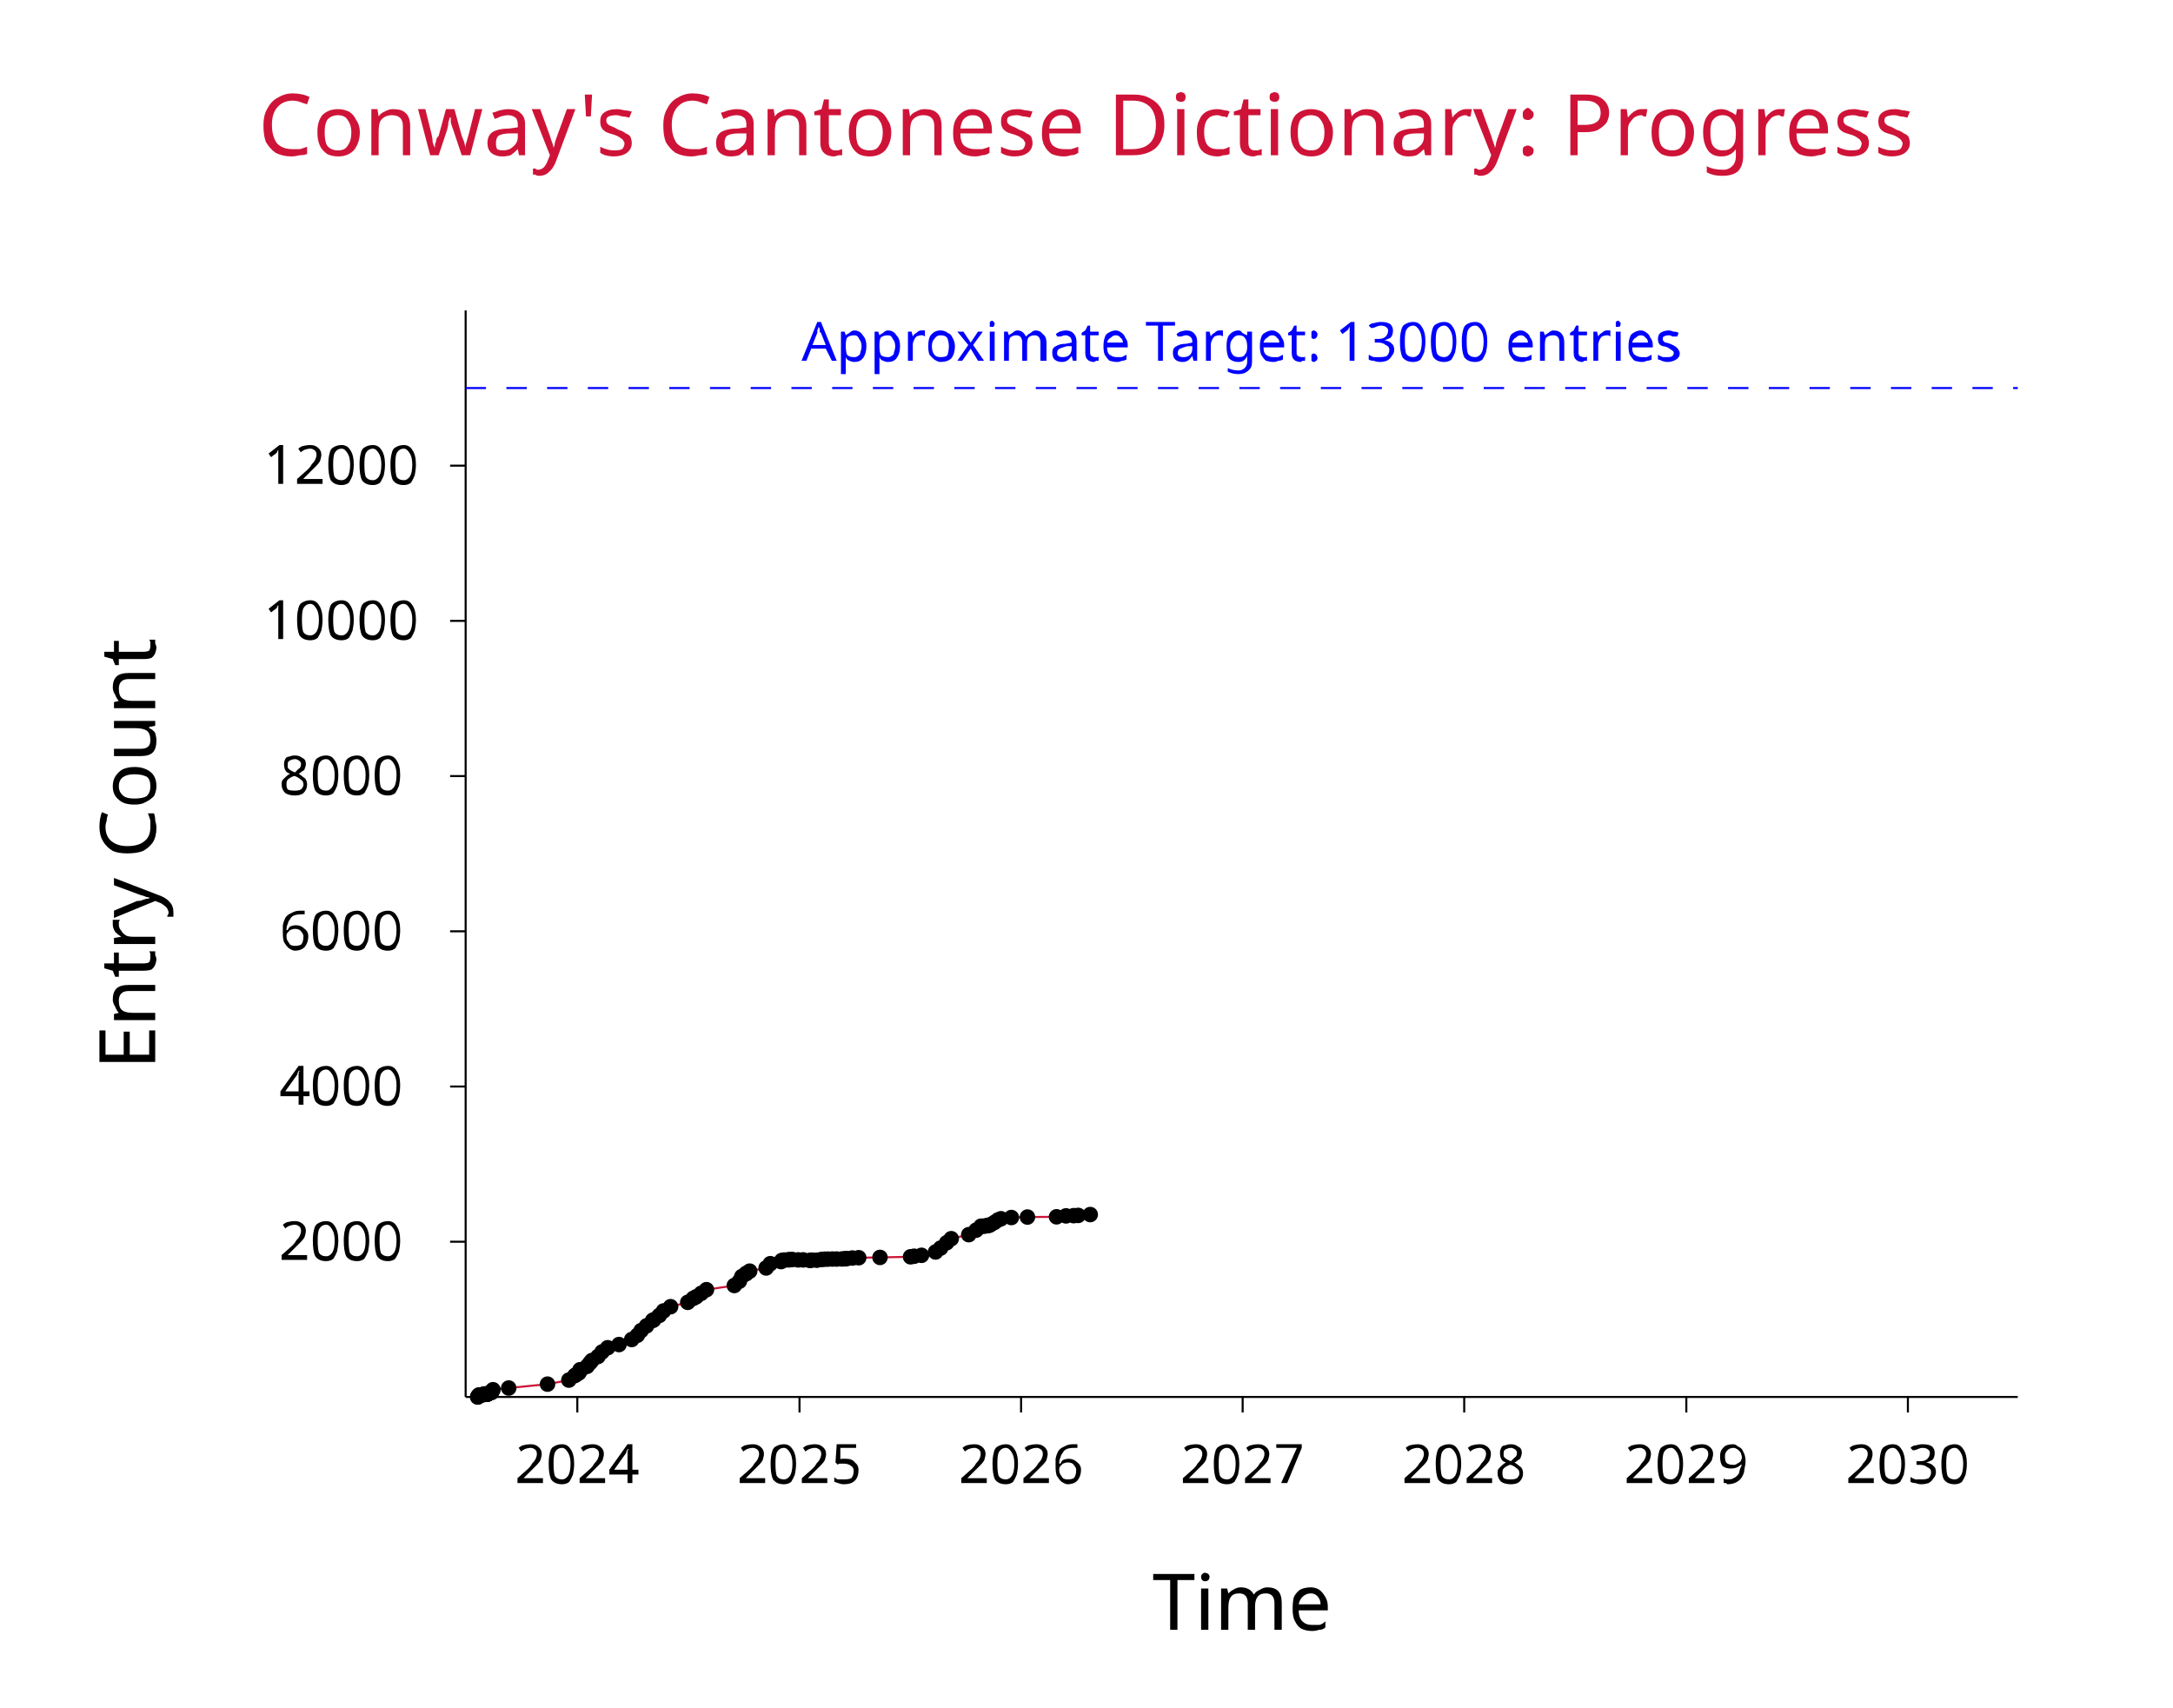
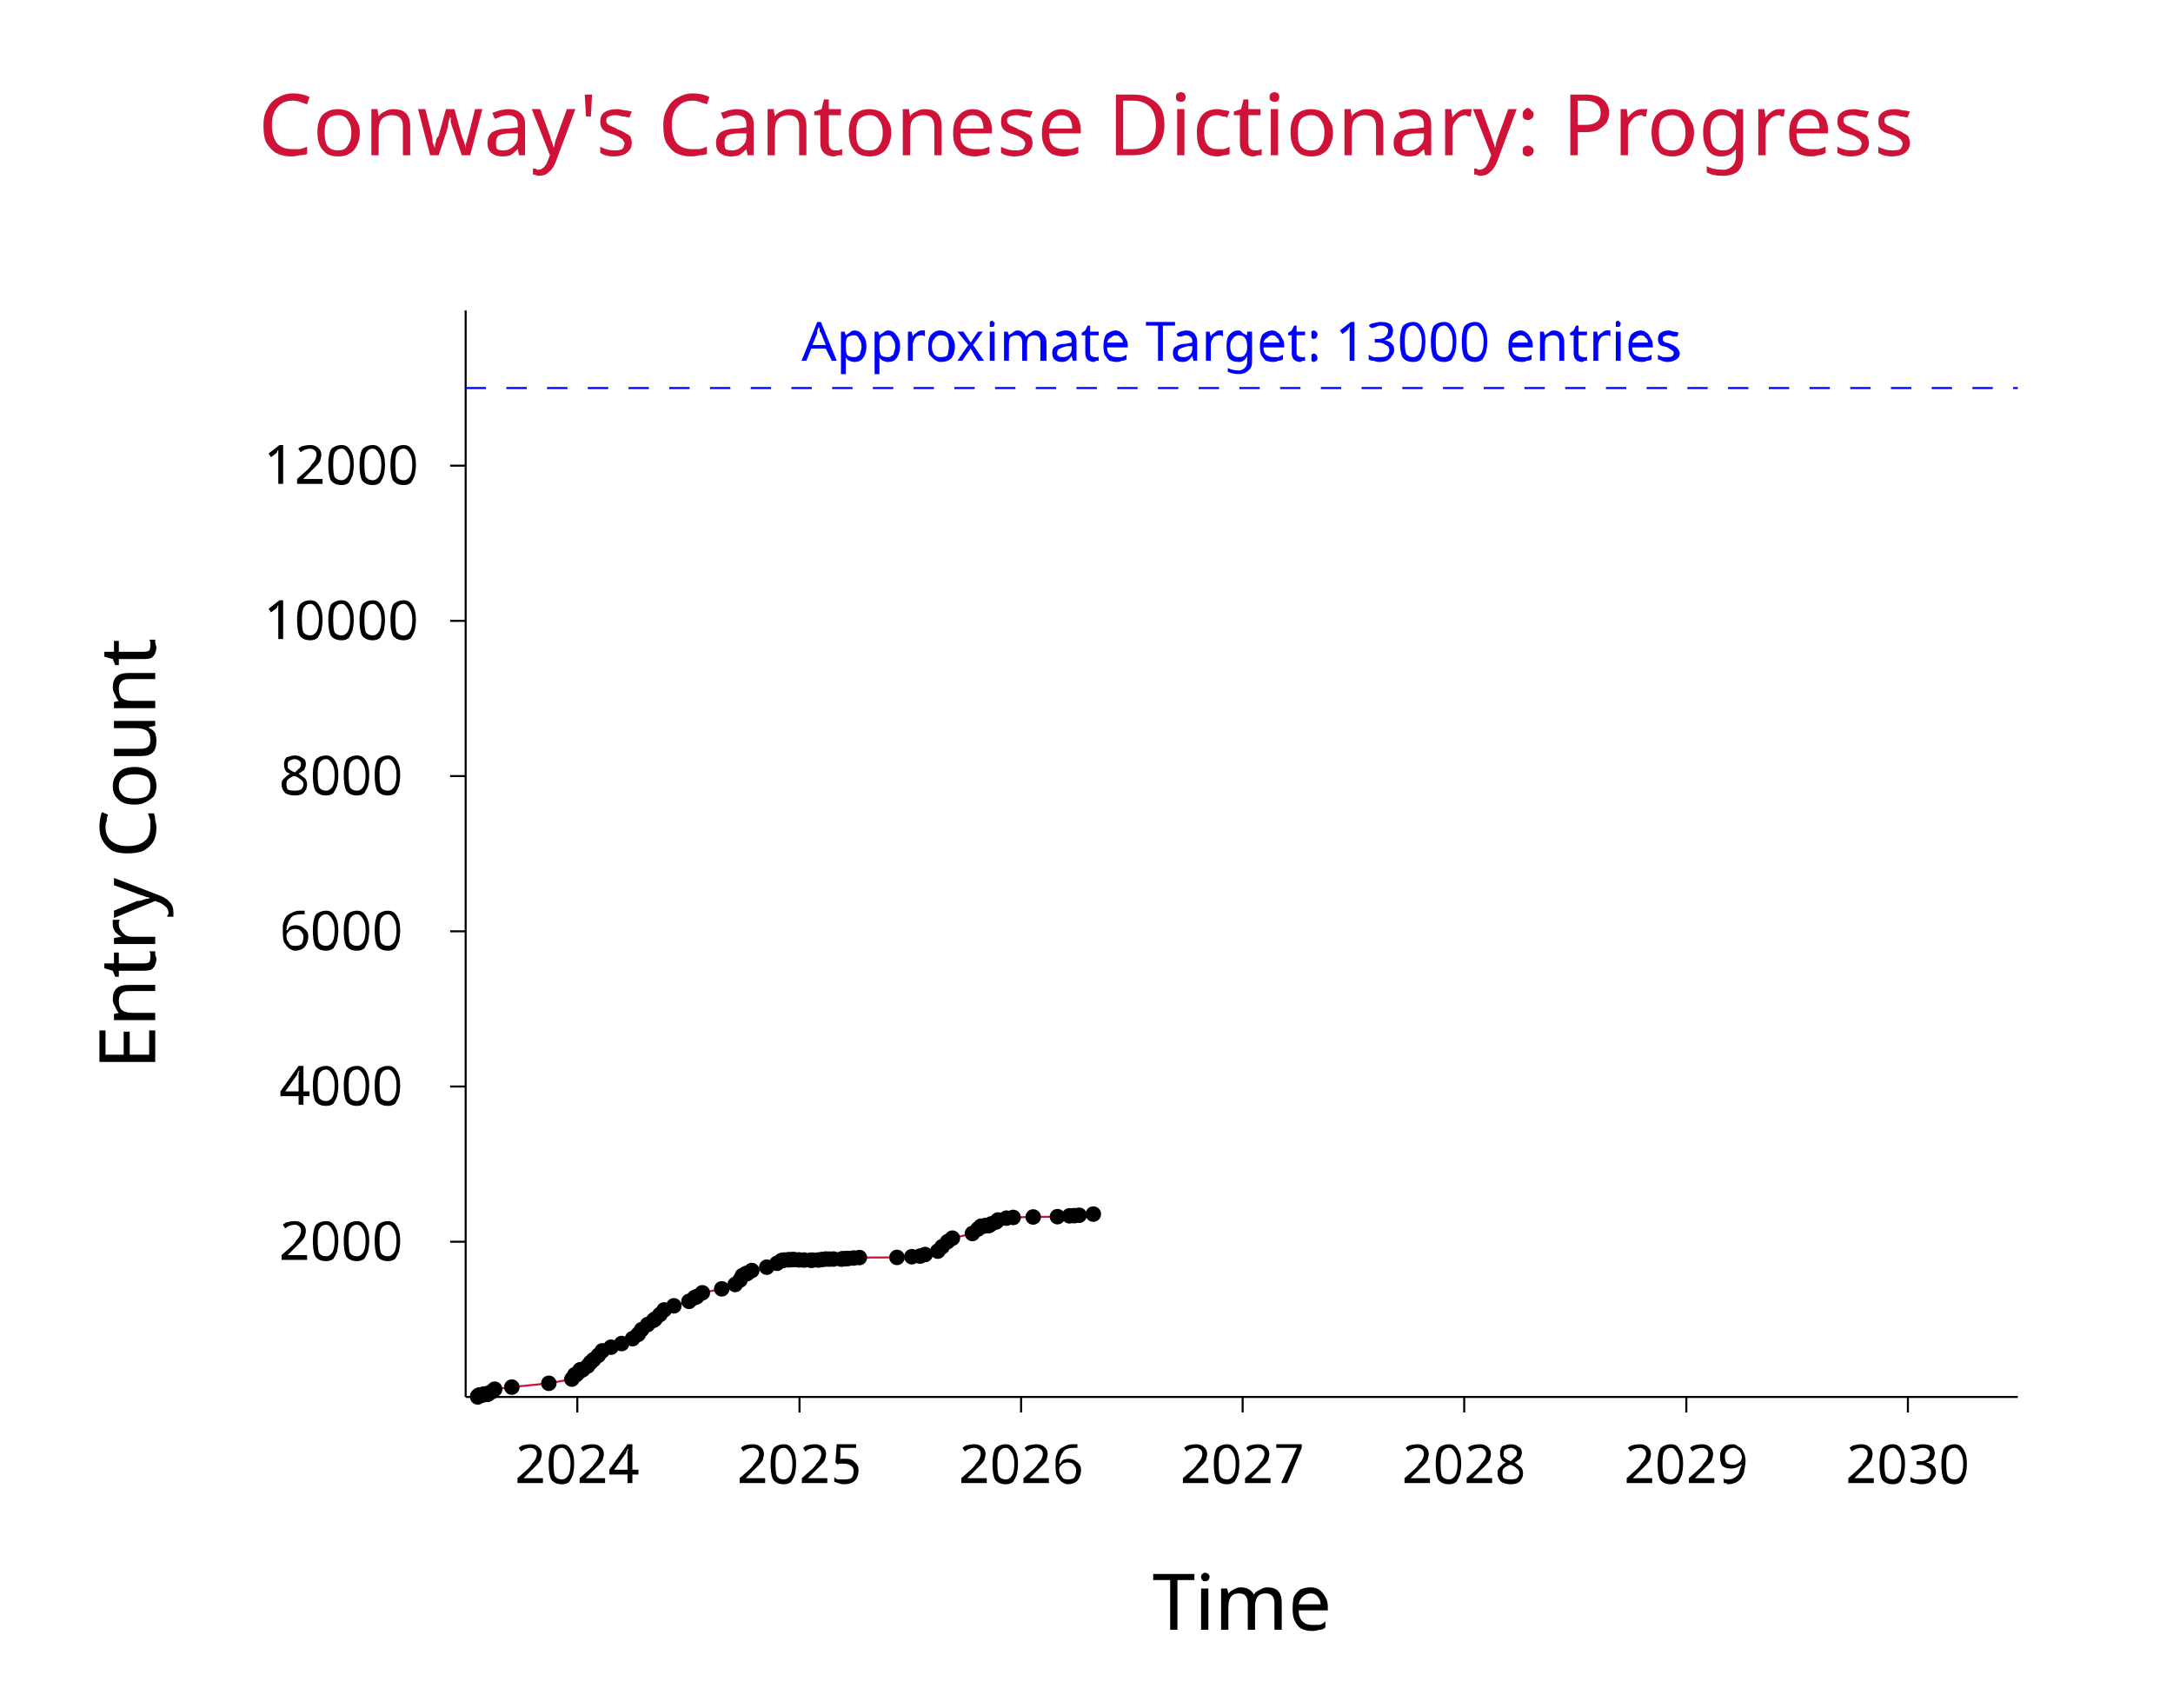
<svg xmlns="http://www.w3.org/2000/svg" viewBox="-6 -4 28 22" width="960px">
  <style>
circle:hover {fill: #cf1338}
circle {fill: black}
line, polyline {stroke: black; stroke-width: 0.104%}polyline {stroke: #cf1338}line.target {stroke: blue; stroke-dasharray: 1.042%}
polyline {fill: none}text {font-family: sans-serif; font-size: 1px; text-anchor: middle}
text.target {fill: blue; font-size: 0.7px}
text.tick {font-size: 0.7px}
text.title {fill: #cf1338; font-size: 1.1px}
</style>
  <text class="title" x="8" y="-2">Conway's Cantonese Dictionary: Progress</text>
  <line x1="0" y1="14" x2="20" y2="14" />
  <text x="10" y="14" dy="3em">Time</text>
  <line x1="1.439" y1="14" x2="1.439" y2="14.2" />
  <text class="tick" x="1.439" y="14.2" dy="1.3em">2024</text>
  <line x1="4.302" y1="14" x2="4.302" y2="14.2" />
  <text class="tick" x="4.302" y="14.2" dy="1.3em">2025</text>
  <line x1="7.157" y1="14" x2="7.157" y2="14.2" />
  <text class="tick" x="7.157" y="14.2" dy="1.3em">2026</text>
  <line x1="10.012" y1="14" x2="10.012" y2="14.2" />
  <text class="tick" x="10.012" y="14.2" dy="1.3em">2027</text>
  <line x1="12.867" y1="14" x2="12.867" y2="14.2" />
  <text class="tick" x="12.867" y="14.2" dy="1.3em">2028</text>
  <line x1="15.729" y1="14" x2="15.729" y2="14.2" />
  <text class="tick" x="15.729" y="14.2" dy="1.3em">2029</text>
  <line x1="18.584" y1="14" x2="18.584" y2="14.2" />
  <text class="tick" x="18.584" y="14.2" dy="1.3em">2030</text>
  <line x1="0" y1="14" x2="0" y2="0" />
  <text x="0" y="7" dy="-4em" transform="rotate(-90 0 7)">Entry Count</text>
  <line x1="0" y1="12" x2="-0.2" y2="12" />
  <text class="tick" x="-0.2" y="12" dx="-2em" dy="0.33em">2000</text>
  <line x1="0" y1="10" x2="-0.2" y2="10" />
  <text class="tick" x="-0.2" y="10" dx="-2em" dy="0.33em">4000</text>
  <line x1="0" y1="8" x2="-0.2" y2="8" />
  <text class="tick" x="-0.2" y="8" dx="-2em" dy="0.33em">6000</text>
  <line x1="0" y1="6" x2="-0.2" y2="6" />
  <text class="tick" x="-0.2" y="6" dx="-2em" dy="0.33em">8000</text>
  <line x1="0" y1="4" x2="-0.2" y2="4" />
  <text class="tick" x="-0.2" y="4" dx="-2em" dy="0.33em">10000</text>
  <line x1="0" y1="2" x2="-0.2" y2="2" />
  <text class="tick" x="-0.2" y="2" dx="-2em" dy="0.33em">12000</text>
  <line class="target" x1="0" y1="1" x2="20" y2="1" />
  <text class="target" x="10" y="1" dy="-0.5em">Approximate Target: 13000 entries</text>
-   <polyline points="8.048,11.65 7.893,11.661 7.835,11.664 7.736,11.667 7.614,11.679 7.239,11.682 7.032,11.688 6.898,11.704 6.859,11.72 6.813,11.752 6.766,11.778 6.742,11.79 6.726,11.79 6.692,11.798 6.664,11.8 6.641,11.8 6.578,11.851 6.483,11.909 6.257,11.961 6.198,12.013 6.12,12.082 6.055,12.132 5.874,12.175 5.779,12.187 5.733,12.194 5.339,12.202 5.065,12.206 4.983,12.21 4.912,12.217 4.886,12.22 4.85,12.222 4.779,12.223 4.725,12.223 4.67,12.224 4.628,12.225 4.584,12.229 4.525,12.238 4.458,12.237 4.435,12.241 4.349,12.234 4.286,12.234 4.208,12.229 4.177,12.232 4.153,12.233 4.105,12.236 4.075,12.241 4.064,12.256 3.926,12.283 3.872,12.338 3.66,12.379 3.615,12.41 3.614,12.41 3.559,12.448 3.527,12.509 3.462,12.564 3.103,12.618 3.035,12.665 2.972,12.709 2.933,12.73 2.862,12.781 2.641,12.837 2.55,12.892 2.495,12.95 2.423,13.007 2.409,13.015 2.331,13.084 2.261,13.145 2.213,13.205 2.14,13.26 1.976,13.325 1.83,13.366 1.758,13.42 1.705,13.479 1.627,13.531 1.603,13.56 1.564,13.606 1.486,13.65 1.474,13.65 1.459,13.691 1.424,13.713 1.406,13.725 1.33,13.783 1.055,13.835 0.555,13.885 0.352,13.907 0.334,13.943 0.289,13.956 0.282,13.962 0.281,13.962 0.281,13.962 0.28,13.962 0.28,13.962 0.279,13.962 0.274,13.962 0.273,13.962 0.258,13.962 0.257,13.962 0.235,13.962 0.219,13.974 0.172,13.974 0.163,13.986 0.156,14 0.156,14" />
-   <circle cx="8.048" cy="11.65" r="0.1" />
-   <circle cx="7.893" cy="11.661" r="0.1" />
-   <circle cx="7.835" cy="11.664" r="0.1" />
-   <circle cx="7.736" cy="11.667" r="0.1" />
-   <circle cx="7.614" cy="11.679" r="0.1" />
-   <circle cx="7.239" cy="11.682" r="0.1" />
-   <circle cx="7.032" cy="11.688" r="0.1" />
-   <circle cx="6.898" cy="11.704" r="0.1" />
-   <circle cx="6.859" cy="11.72" r="0.1" />
-   <circle cx="6.813" cy="11.752" r="0.1" />
-   <circle cx="6.766" cy="11.778" r="0.1" />
-   <circle cx="6.742" cy="11.79" r="0.1" />
-   <circle cx="6.726" cy="11.79" r="0.1" />
-   <circle cx="6.692" cy="11.798" r="0.1" />
-   <circle cx="6.664" cy="11.8" r="0.1" />
+   <polyline points="8.088,11.644 7.905,11.659 7.842,11.664 7.781,11.666 7.626,11.677 7.313,11.681 7.055,11.687 6.969,11.696 6.86,11.72 6.836,11.745 6.774,11.77 6.746,11.79 6.734,11.79 6.702,11.79 6.672,11.8 6.641,11.8 6.601,11.837 6.53,11.894 6.272,11.954 6.21,11.999 6.139,12.065 6.084,12.121 5.92,12.165 5.855,12.185 5.749,12.193 5.558,12.202 5.073,12.204 4.999,12.21 4.928,12.216 4.888,12.219 4.857,12.22 4.841,12.224 4.74,12.223 4.686,12.224 4.639,12.223 4.592,12.229 4.544,12.236 4.466,12.237 4.448,12.238 4.361,12.236 4.295,12.234 4.228,12.229 4.184,12.232 4.154,12.233 4.106,12.236 4.082,12.24 4.067,12.245 4.012,12.278 3.88,12.328 3.687,12.371 3.627,12.41 3.614,12.41 3.566,12.437 3.535,12.494 3.473,12.551 3.3,12.607 3.05,12.658 2.98,12.706 2.949,12.721 2.878,12.768 2.683,12.826 2.558,12.879 2.503,12.938 2.44,12.997 2.422,13.012 2.345,13.067 2.268,13.133 2.222,13.194 2.151,13.249 2.01,13.312 1.873,13.359 1.76,13.406 1.709,13.464 1.648,13.52 1.609,13.556 1.572,13.601 1.509,13.648 1.476,13.65 1.462,13.677 1.426,13.713 1.407,13.714 1.369,13.77 1.072,13.824 0.595,13.873 0.374,13.9 0.336,13.933 0.297,13.956 0.282,13.962 0.282,13.962 0.281,13.962 0.28,13.962 0.28,13.962 0.279,13.962 0.274,13.962 0.273,13.962 0.265,13.962 0.258,13.962 0.235,13.962 0.224,13.974 0.179,13.974 0.164,13.985 0.157,13.99 0.156,14" />
+   <circle cx="8.088" cy="11.644" r="0.1" />
+   <circle cx="7.905" cy="11.659" r="0.1" />
+   <circle cx="7.842" cy="11.664" r="0.1" />
+   <circle cx="7.781" cy="11.666" r="0.1" />
+   <circle cx="7.626" cy="11.677" r="0.1" />
+   <circle cx="7.313" cy="11.681" r="0.1" />
+   <circle cx="7.055" cy="11.687" r="0.1" />
+   <circle cx="6.969" cy="11.696" r="0.1" />
+   <circle cx="6.86" cy="11.72" r="0.1" />
+   <circle cx="6.836" cy="11.745" r="0.1" />
+   <circle cx="6.774" cy="11.77" r="0.1" />
+   <circle cx="6.746" cy="11.79" r="0.1" />
+   <circle cx="6.734" cy="11.79" r="0.1" />
+   <circle cx="6.702" cy="11.79" r="0.1" />
+   <circle cx="6.672" cy="11.8" r="0.1" />
  <circle cx="6.641" cy="11.8" r="0.1" />
-   <circle cx="6.578" cy="11.851" r="0.1" />
-   <circle cx="6.483" cy="11.909" r="0.1" />
-   <circle cx="6.257" cy="11.961" r="0.1" />
-   <circle cx="6.198" cy="12.013" r="0.1" />
-   <circle cx="6.12" cy="12.082" r="0.1" />
-   <circle cx="6.055" cy="12.132" r="0.1" />
-   <circle cx="5.874" cy="12.175" r="0.1" />
-   <circle cx="5.779" cy="12.187" r="0.1" />
-   <circle cx="5.733" cy="12.194" r="0.1" />
-   <circle cx="5.339" cy="12.202" r="0.1" />
-   <circle cx="5.065" cy="12.206" r="0.1" />
-   <circle cx="4.983" cy="12.21" r="0.1" />
-   <circle cx="4.912" cy="12.217" r="0.1" />
-   <circle cx="4.886" cy="12.22" r="0.1" />
-   <circle cx="4.85" cy="12.222" r="0.1" />
-   <circle cx="4.779" cy="12.223" r="0.1" />
-   <circle cx="4.725" cy="12.223" r="0.1" />
-   <circle cx="4.67" cy="12.224" r="0.1" />
-   <circle cx="4.628" cy="12.225" r="0.1" />
-   <circle cx="4.584" cy="12.229" r="0.1" />
-   <circle cx="4.525" cy="12.238" r="0.1" />
-   <circle cx="4.458" cy="12.237" r="0.1" />
-   <circle cx="4.435" cy="12.241" r="0.1" />
-   <circle cx="4.349" cy="12.234" r="0.1" />
-   <circle cx="4.286" cy="12.234" r="0.1" />
-   <circle cx="4.208" cy="12.229" r="0.1" />
-   <circle cx="4.177" cy="12.232" r="0.1" />
-   <circle cx="4.153" cy="12.233" r="0.1" />
-   <circle cx="4.105" cy="12.236" r="0.1" />
-   <circle cx="4.075" cy="12.241" r="0.1" />
-   <circle cx="4.064" cy="12.256" r="0.1" />
-   <circle cx="3.926" cy="12.283" r="0.1" />
-   <circle cx="3.872" cy="12.338" r="0.1" />
-   <circle cx="3.66" cy="12.379" r="0.1" />
-   <circle cx="3.615" cy="12.41" r="0.1" />
+   <circle cx="6.601" cy="11.837" r="0.1" />
+   <circle cx="6.53" cy="11.894" r="0.1" />
+   <circle cx="6.272" cy="11.954" r="0.1" />
+   <circle cx="6.21" cy="11.999" r="0.1" />
+   <circle cx="6.139" cy="12.065" r="0.1" />
+   <circle cx="6.084" cy="12.121" r="0.1" />
+   <circle cx="5.92" cy="12.165" r="0.1" />
+   <circle cx="5.855" cy="12.185" r="0.1" />
+   <circle cx="5.749" cy="12.193" r="0.1" />
+   <circle cx="5.558" cy="12.202" r="0.1" />
+   <circle cx="5.073" cy="12.204" r="0.1" />
+   <circle cx="4.999" cy="12.21" r="0.1" />
+   <circle cx="4.928" cy="12.216" r="0.1" />
+   <circle cx="4.888" cy="12.219" r="0.1" />
+   <circle cx="4.857" cy="12.22" r="0.1" />
+   <circle cx="4.841" cy="12.224" r="0.1" />
+   <circle cx="4.74" cy="12.223" r="0.1" />
+   <circle cx="4.686" cy="12.224" r="0.1" />
+   <circle cx="4.639" cy="12.223" r="0.1" />
+   <circle cx="4.592" cy="12.229" r="0.1" />
+   <circle cx="4.544" cy="12.236" r="0.1" />
+   <circle cx="4.466" cy="12.237" r="0.1" />
+   <circle cx="4.448" cy="12.238" r="0.1" />
+   <circle cx="4.361" cy="12.236" r="0.1" />
+   <circle cx="4.295" cy="12.234" r="0.1" />
+   <circle cx="4.228" cy="12.229" r="0.1" />
+   <circle cx="4.184" cy="12.232" r="0.1" />
+   <circle cx="4.154" cy="12.233" r="0.1" />
+   <circle cx="4.106" cy="12.236" r="0.1" />
+   <circle cx="4.082" cy="12.24" r="0.1" />
+   <circle cx="4.067" cy="12.245" r="0.1" />
+   <circle cx="4.012" cy="12.278" r="0.1" />
+   <circle cx="3.88" cy="12.328" r="0.1" />
+   <circle cx="3.687" cy="12.371" r="0.1" />
+   <circle cx="3.627" cy="12.41" r="0.1" />
  <circle cx="3.614" cy="12.41" r="0.1" />
-   <circle cx="3.559" cy="12.448" r="0.1" />
-   <circle cx="3.527" cy="12.509" r="0.1" />
-   <circle cx="3.462" cy="12.564" r="0.1" />
-   <circle cx="3.103" cy="12.618" r="0.1" />
-   <circle cx="3.035" cy="12.665" r="0.1" />
-   <circle cx="2.972" cy="12.709" r="0.1" />
-   <circle cx="2.933" cy="12.73" r="0.1" />
-   <circle cx="2.862" cy="12.781" r="0.1" />
-   <circle cx="2.641" cy="12.837" r="0.1" />
-   <circle cx="2.55" cy="12.892" r="0.1" />
-   <circle cx="2.495" cy="12.95" r="0.1" />
-   <circle cx="2.423" cy="13.007" r="0.1" />
-   <circle cx="2.409" cy="13.015" r="0.1" />
-   <circle cx="2.331" cy="13.084" r="0.1" />
-   <circle cx="2.261" cy="13.145" r="0.1" />
-   <circle cx="2.213" cy="13.205" r="0.1" />
-   <circle cx="2.14" cy="13.26" r="0.1" />
-   <circle cx="1.976" cy="13.325" r="0.1" />
-   <circle cx="1.83" cy="13.366" r="0.1" />
-   <circle cx="1.758" cy="13.42" r="0.1" />
-   <circle cx="1.705" cy="13.479" r="0.1" />
-   <circle cx="1.627" cy="13.531" r="0.1" />
-   <circle cx="1.603" cy="13.56" r="0.1" />
-   <circle cx="1.564" cy="13.606" r="0.1" />
-   <circle cx="1.486" cy="13.65" r="0.1" />
-   <circle cx="1.474" cy="13.65" r="0.1" />
-   <circle cx="1.459" cy="13.691" r="0.1" />
-   <circle cx="1.424" cy="13.713" r="0.1" />
-   <circle cx="1.406" cy="13.725" r="0.1" />
-   <circle cx="1.33" cy="13.783" r="0.1" />
-   <circle cx="1.055" cy="13.835" r="0.1" />
-   <circle cx="0.555" cy="13.885" r="0.1" />
-   <circle cx="0.352" cy="13.907" r="0.1" />
-   <circle cx="0.334" cy="13.943" r="0.1" />
-   <circle cx="0.289" cy="13.956" r="0.1" />
+   <circle cx="3.566" cy="12.437" r="0.1" />
+   <circle cx="3.535" cy="12.494" r="0.1" />
+   <circle cx="3.473" cy="12.551" r="0.1" />
+   <circle cx="3.3" cy="12.607" r="0.1" />
+   <circle cx="3.05" cy="12.658" r="0.1" />
+   <circle cx="2.98" cy="12.706" r="0.1" />
+   <circle cx="2.949" cy="12.721" r="0.1" />
+   <circle cx="2.878" cy="12.768" r="0.1" />
+   <circle cx="2.683" cy="12.826" r="0.1" />
+   <circle cx="2.558" cy="12.879" r="0.1" />
+   <circle cx="2.503" cy="12.938" r="0.1" />
+   <circle cx="2.44" cy="12.997" r="0.1" />
+   <circle cx="2.422" cy="13.012" r="0.1" />
+   <circle cx="2.345" cy="13.067" r="0.1" />
+   <circle cx="2.268" cy="13.133" r="0.1" />
+   <circle cx="2.222" cy="13.194" r="0.1" />
+   <circle cx="2.151" cy="13.249" r="0.1" />
+   <circle cx="2.01" cy="13.312" r="0.1" />
+   <circle cx="1.873" cy="13.359" r="0.1" />
+   <circle cx="1.76" cy="13.406" r="0.1" />
+   <circle cx="1.709" cy="13.464" r="0.1" />
+   <circle cx="1.648" cy="13.52" r="0.1" />
+   <circle cx="1.609" cy="13.556" r="0.1" />
+   <circle cx="1.572" cy="13.601" r="0.1" />
+   <circle cx="1.509" cy="13.648" r="0.1" />
+   <circle cx="1.476" cy="13.65" r="0.1" />
+   <circle cx="1.462" cy="13.677" r="0.1" />
+   <circle cx="1.426" cy="13.713" r="0.1" />
+   <circle cx="1.407" cy="13.714" r="0.1" />
+   <circle cx="1.369" cy="13.77" r="0.1" />
+   <circle cx="1.072" cy="13.824" r="0.1" />
+   <circle cx="0.595" cy="13.873" r="0.1" />
+   <circle cx="0.374" cy="13.9" r="0.1" />
+   <circle cx="0.336" cy="13.933" r="0.1" />
+   <circle cx="0.297" cy="13.956" r="0.1" />
  <circle cx="0.282" cy="13.962" r="0.1" />
-   <circle cx="0.281" cy="13.962" r="0.1" />
+   <circle cx="0.282" cy="13.962" r="0.1" />
  <circle cx="0.281" cy="13.962" r="0.1" />
  <circle cx="0.28" cy="13.962" r="0.1" />
  <circle cx="0.28" cy="13.962" r="0.1" />
  <circle cx="0.279" cy="13.962" r="0.1" />
  <circle cx="0.274" cy="13.962" r="0.1" />
  <circle cx="0.273" cy="13.962" r="0.1" />
+   <circle cx="0.265" cy="13.962" r="0.1" />
  <circle cx="0.258" cy="13.962" r="0.1" />
-   <circle cx="0.257" cy="13.962" r="0.1" />
  <circle cx="0.235" cy="13.962" r="0.1" />
-   <circle cx="0.219" cy="13.974" r="0.1" />
-   <circle cx="0.172" cy="13.974" r="0.1" />
-   <circle cx="0.163" cy="13.986" r="0.1" />
-   <circle cx="0.156" cy="14" r="0.1" />
+   <circle cx="0.224" cy="13.974" r="0.1" />
+   <circle cx="0.179" cy="13.974" r="0.1" />
+   <circle cx="0.164" cy="13.985" r="0.1" />
+   <circle cx="0.157" cy="13.99" r="0.1" />
  <circle cx="0.156" cy="14" r="0.1" />
</svg>
